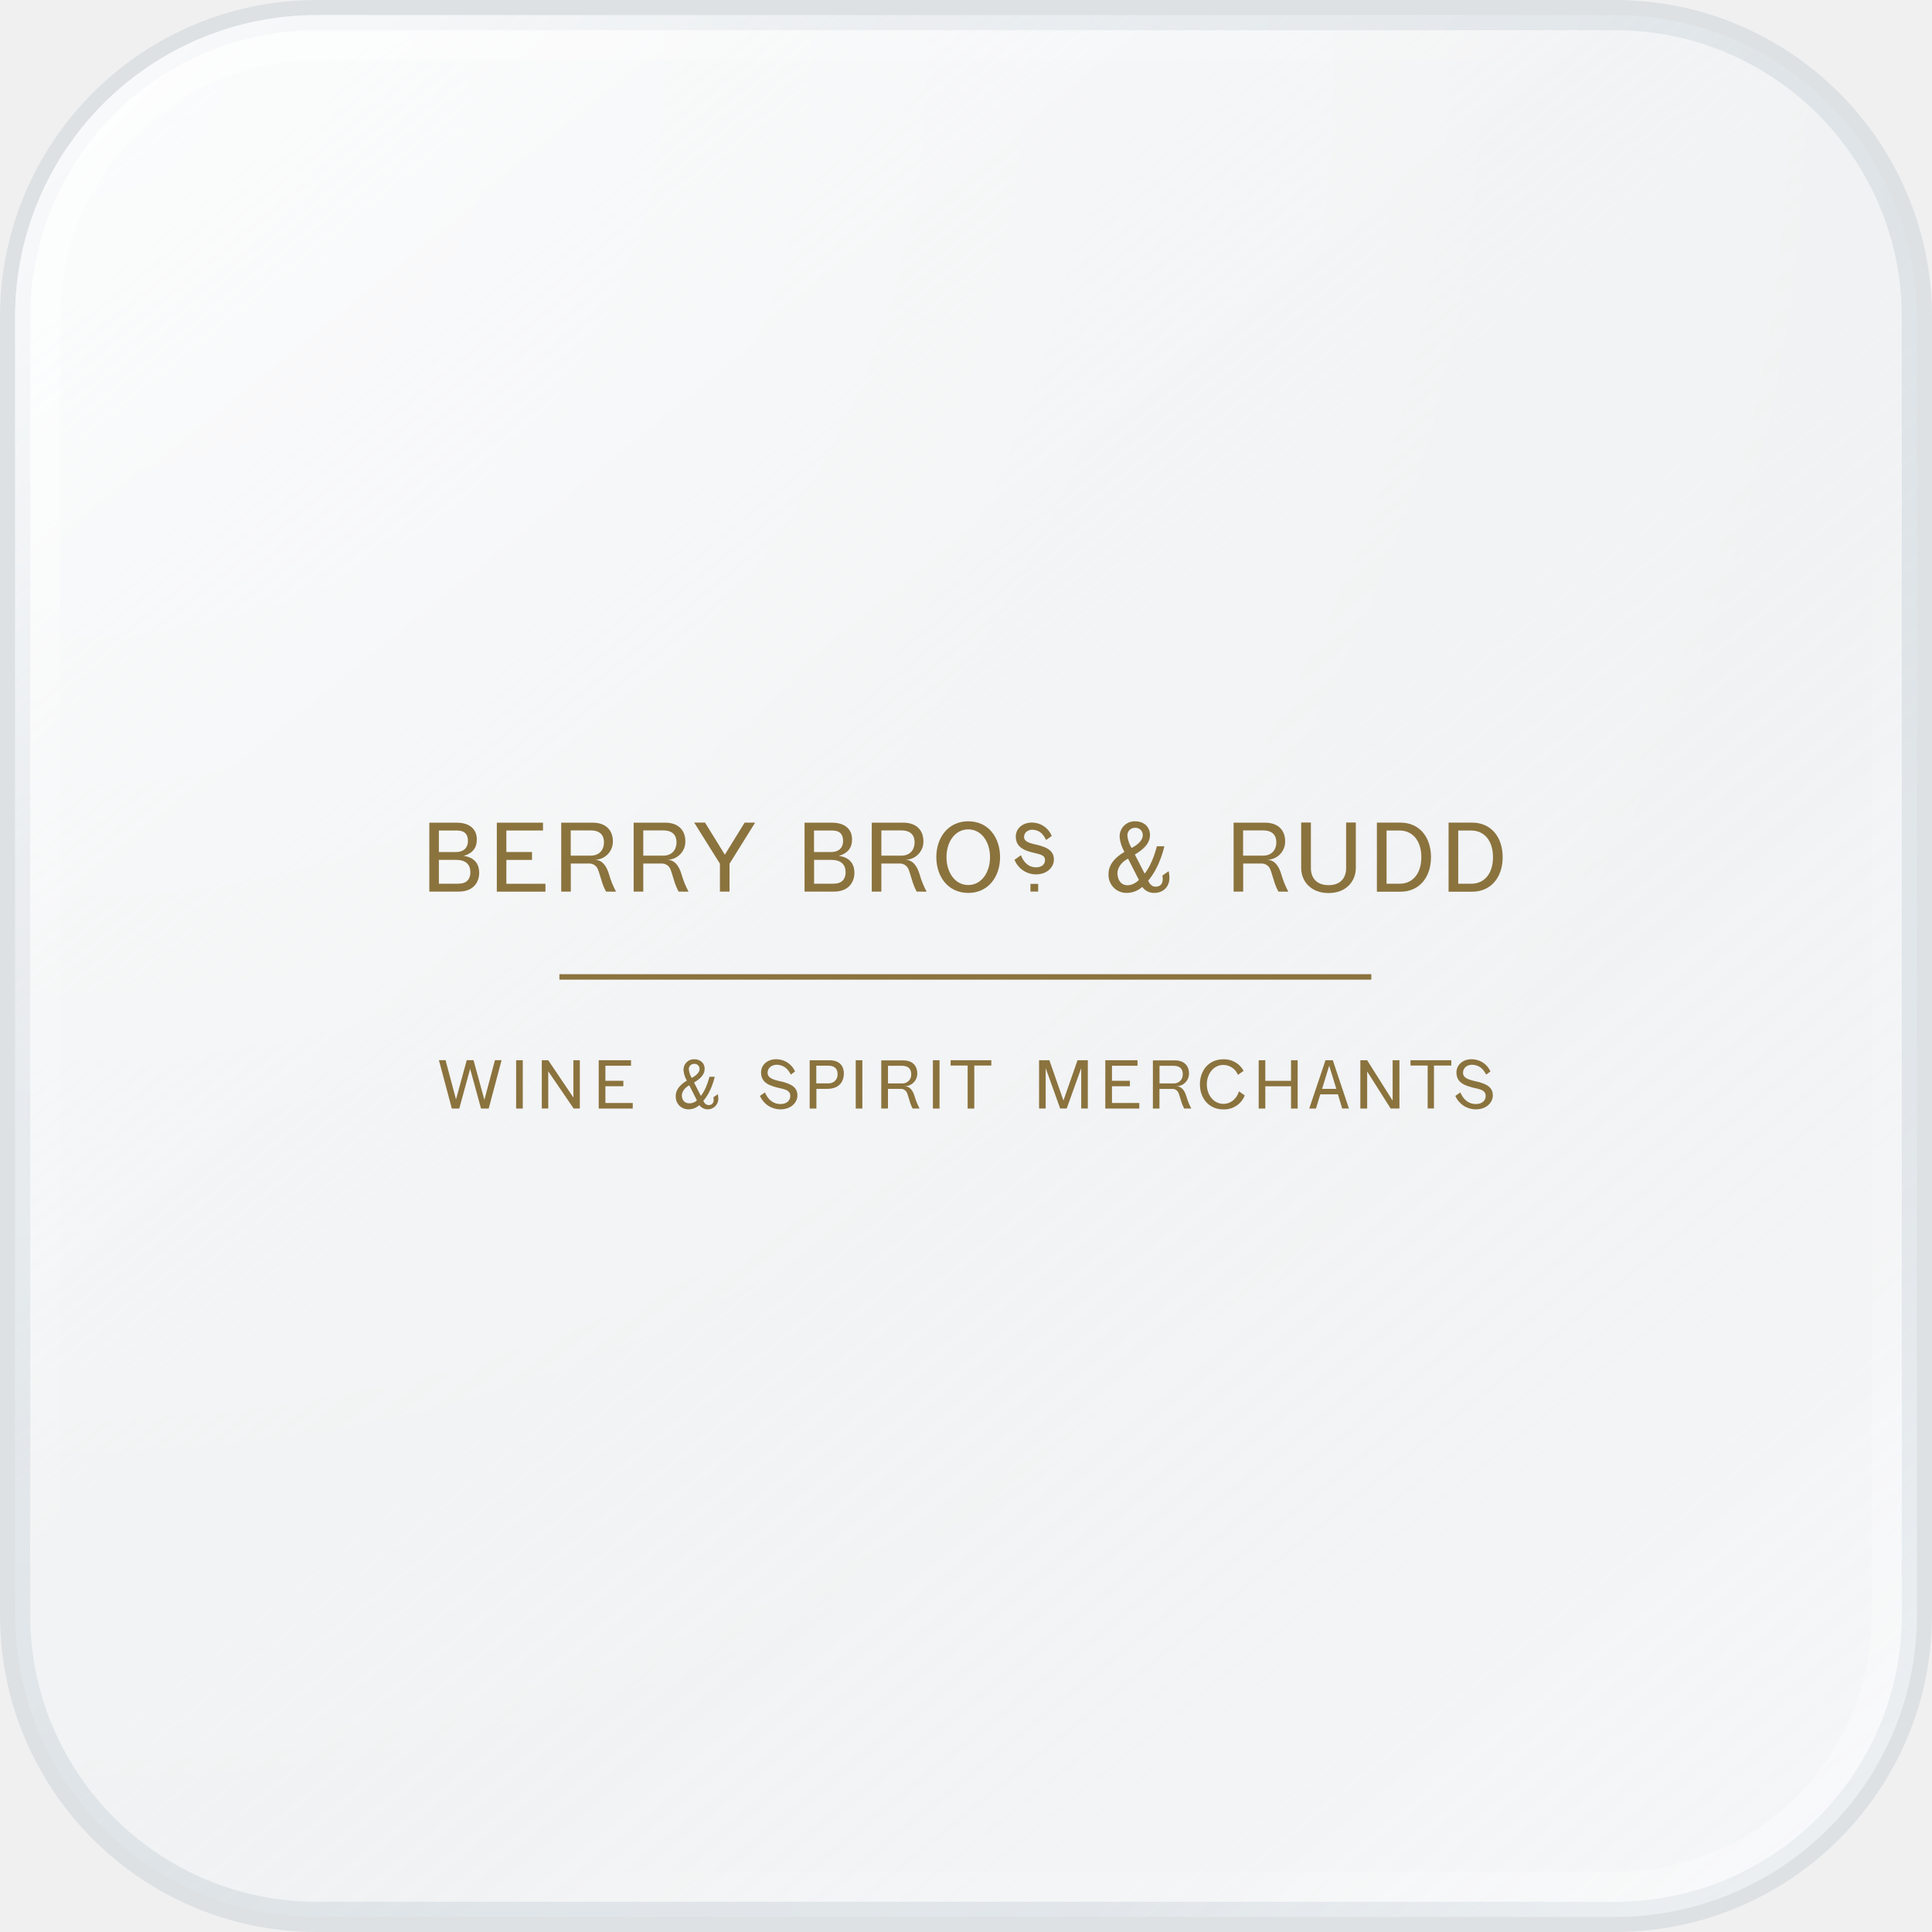
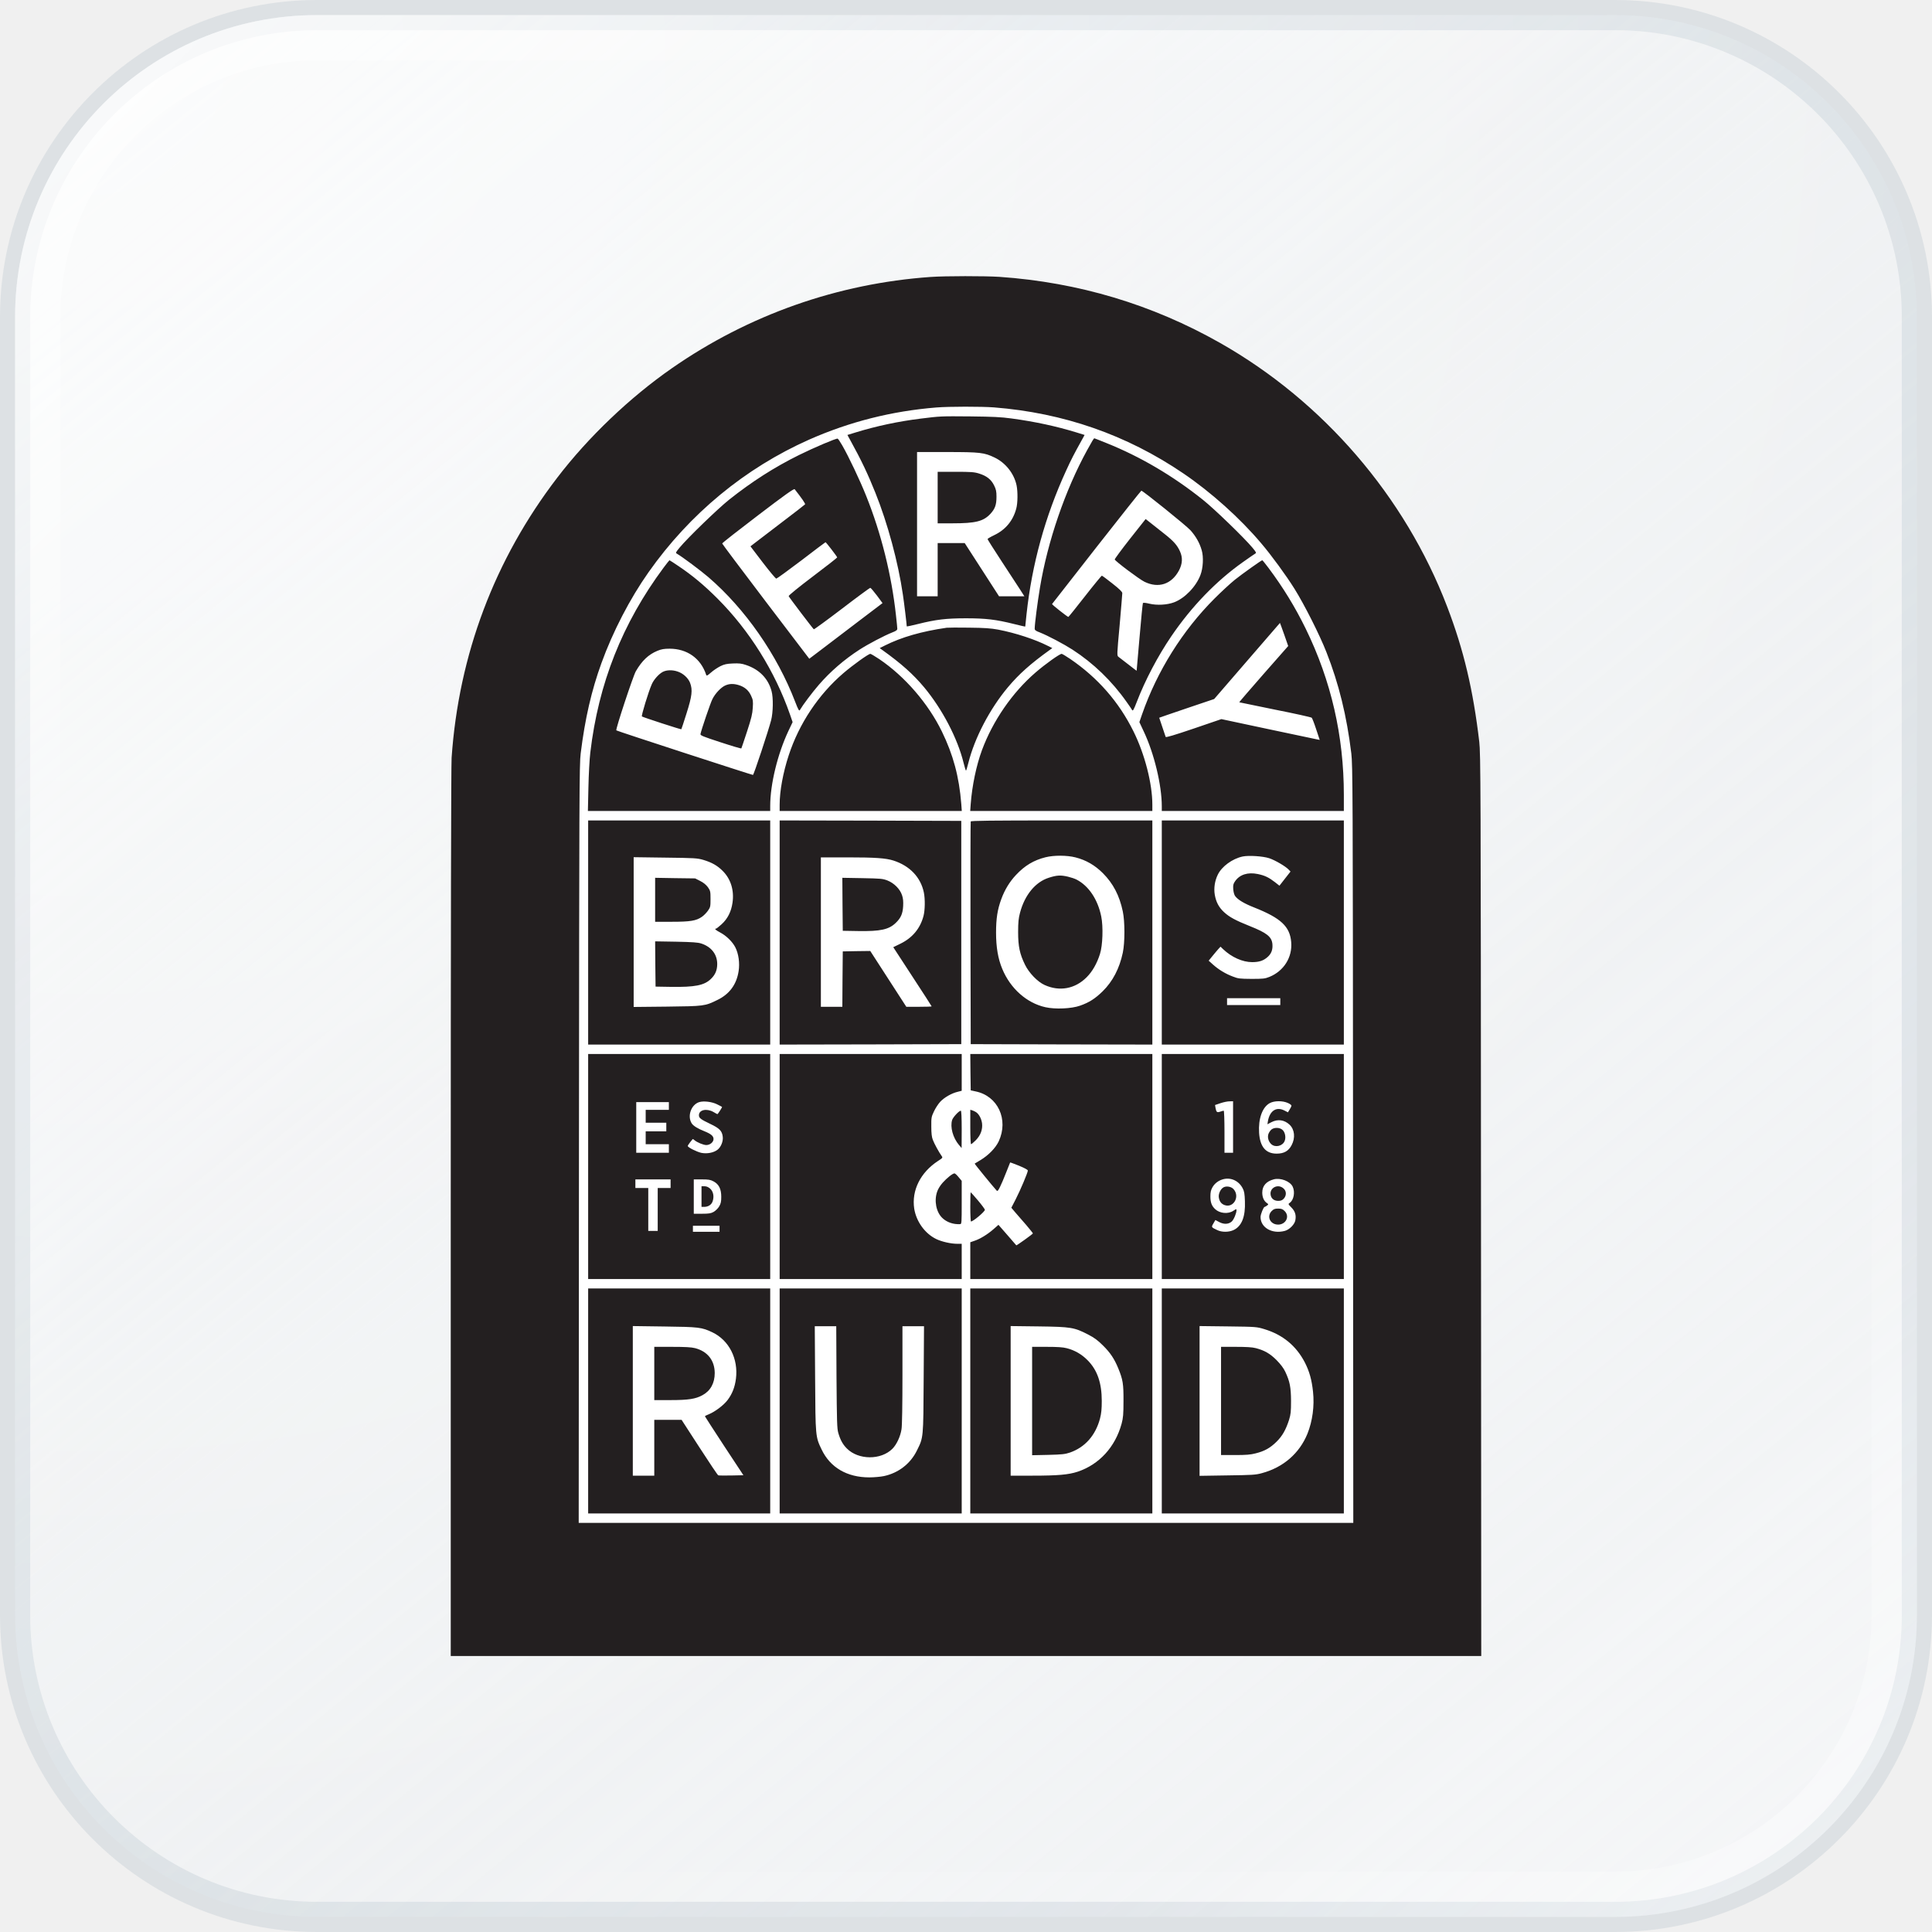
<svg xmlns="http://www.w3.org/2000/svg" viewBox="0 0 64 64" fill="none" color="#374151">
  <g>
    <defs>
      <linearGradient id="berry-bros-rudd-app-light-background-surface" x1="6" y1="0" x2="58" y2="64" gradientUnits="userSpaceOnUse">
        <stop offset="0" stop-color="#FBFCFD" stop-opacity=".78" />
        <stop offset=".48" stop-color="#EFF3F6" stop-opacity=".50" />
        <stop offset="1" stop-color="#F7F9FB" stop-opacity=".68" />
      </linearGradient>
      <radialGradient id="berry-bros-rudd-app-light-background-sheen" cx="3" cy="2" r="62" gradientUnits="userSpaceOnUse">
        <stop stop-color="#FFFFFF" stop-opacity=".45" />
        <stop offset="1" stop-color="#FFFFFF" stop-opacity="0" />
      </radialGradient>
      <linearGradient id="berry-bros-rudd-app-light-background-reflection" x1="0" y1="0" x2="64" y2="64" gradientUnits="userSpaceOnUse">
        <stop stop-color="#FFFFFF" stop-opacity=".64" />
        <stop offset=".23" stop-color="#FFFFFF" stop-opacity=".12" />
        <stop offset=".5" stop-color="#FFFFFF" stop-opacity="0" />
        <stop offset=".78" stop-color="#FFFFFF" stop-opacity=".08" />
        <stop offset="1" stop-color="#FFFFFF" stop-opacity=".45" />
      </linearGradient>
    </defs>
    <rect x=".5" y=".5" width="63" height="63" rx="10" fill="url(#berry-bros-rudd-app-light-background-surface)" stroke="#9EADBB" stroke-opacity=".22" />
    <rect x=".5" y=".5" width="63" height="63" rx="10" fill="url(#berry-bros-rudd-app-light-background-sheen)" />
    <rect x="1.25" y="1.25" width="61.5" height="61.5" rx="9.25" stroke="url(#berry-bros-rudd-app-light-background-reflection)" stroke-width="1.5" />
  </g>
  <defs>
    <clipPath id="berry-bros-rudd-app-light-tile">
      <rect x=".5" y=".5" width="63" height="63" rx="10" />
    </clipPath>
  </defs>
  <g clip-path="url(#berry-bros-rudd-app-light-tile)">
-     <svg viewBox="0 0 243 65.514" fill="none" x="14.222" y="14.222" width="35.556" height="35.556">
-       <g id="berry-bros-rudd-app-light-BBR_Homepage_Logotype_Blk_RGB" clip-path="url(#berry-bros-rudd-app-light-clip0_1421_49402)">
-         <path id="berry-bros-rudd-app-light-Vector" d="M213.257 34.613H29.452V35.843H213.257V34.613Z" fill="#8B733E" />
-         <path id="berry-bros-rudd-app-light-Vector_2" d="M32.674 65.017L26.924 56.6V65.017H25.466V54.092H26.924L32.615 62.538V54.092H34.073V65.017H32.674Z" fill="#8B733E" />
-         <path id="berry-bros-rudd-app-light-Vector_3" d="M62.043 63.272C63.987 61.037 64.604 57.839 64.604 57.839H63.418C63.418 57.839 62.767 60.609 61.474 62.169L59.934 59.136C61.241 58.349 62.194 57.499 62.32 56.293C62.466 54.923 61.503 53.863 59.977 53.863C59.647 53.854 59.317 53.913 59.011 54.039C58.704 54.164 58.428 54.353 58.199 54.592C57.97 54.831 57.794 55.115 57.681 55.427C57.569 55.739 57.523 56.07 57.547 56.4C57.628 57.212 57.886 57.997 58.301 58.699C56.381 59.861 55.754 61.085 55.783 62.3C55.765 63.005 56.009 63.692 56.469 64.227C56.929 64.761 57.572 65.105 58.272 65.192C58.786 65.244 59.306 65.188 59.798 65.028C60.29 64.868 60.743 64.608 61.129 64.264C61.431 64.66 61.85 64.952 62.326 65.1C62.802 65.247 63.312 65.243 63.785 65.086C64.259 64.93 64.671 64.63 64.966 64.228C65.261 63.827 65.423 63.343 65.43 62.845C65.428 62.62 65.412 62.396 65.382 62.174L65.314 61.785L64.312 62.485C64.312 62.485 64.75 64.181 63.297 64.244C62.378 64.293 62.043 63.272 62.043 63.272ZM59.409 58.096C59.069 57.537 58.847 56.913 58.758 56.264C58.732 56.093 58.745 55.917 58.796 55.751C58.846 55.585 58.932 55.432 59.048 55.303C59.164 55.175 59.307 55.073 59.467 55.005C59.627 54.938 59.799 54.906 59.972 54.913C60.135 54.901 60.299 54.925 60.452 54.982C60.604 55.039 60.743 55.129 60.858 55.245C60.973 55.361 61.061 55.5 61.117 55.654C61.173 55.807 61.196 55.97 61.183 56.133C61.124 57.29 59.389 58.101 59.385 58.096H59.409ZM60.575 63.17C59.798 64.03 57.358 64.405 57.173 62.198C57.105 61.435 57.659 60.381 58.855 59.768L60.575 63.17Z" fill="#8B733E" />
-         <path id="berry-bros-rudd-app-light-Vector_4" d="M21.155 54.092H19.654V65.027H21.155V54.092Z" fill="#8B733E" />
-         <path id="berry-bros-rudd-app-light-Vector_5" d="M12.466 63.054L10.007 54.082H8.471L6.041 62.956L3.674 54.082H2.172L5.093 65.027H5.472H6.59H6.78L9.239 56.041L11.703 65.027H11.941H13.005H13.443L16.359 54.082H14.857L12.466 63.054Z" fill="#8B733E" />
-         <path id="berry-bros-rudd-app-light-Vector_6" d="M38.35 65.027V54.092H45.664V55.341H39.862V58.743H43.925V59.982H39.862V63.773H46.053V65.027H38.35Z" fill="#8B733E" />
-         <path id="berry-bros-rudd-app-light-Vector_7" d="M90.061 60.57H87.63V65.027H86.109V54.097H90.615C92.967 54.097 93.847 55.526 93.847 57.042C93.822 57.042 94.143 60.57 90.061 60.57ZM90.328 55.326H87.606V59.326H90.328C90.609 59.344 90.89 59.302 91.153 59.202C91.416 59.103 91.655 58.948 91.854 58.749C92.053 58.55 92.207 58.311 92.305 58.047C92.404 57.784 92.446 57.502 92.427 57.222C92.427 56.133 91.839 55.326 90.328 55.326Z" fill="#8B733E" />
-         <path id="berry-bros-rudd-app-light-Vector_8" d="M98.036 54.092H96.534V65.027H98.036V54.092Z" fill="#8B733E" />
-         <path id="berry-bros-rudd-app-light-Vector_9" d="M115.508 54.092H114.006V65.027H115.508V54.092Z" fill="#8B733E" />
-         <path id="berry-bros-rudd-app-light-Vector_10" d="M127.23 54.092H118.02V55.297H121.874V65.027H123.376V55.297H127.23V54.092Z" fill="#8B733E" />
-         <path id="berry-bros-rudd-app-light-Vector_11" d="M227.443 55.292V65.012H226.019V55.292H222.131V54.092H231.365V55.292H227.443Z" fill="#8B733E" />
-         <path id="berry-bros-rudd-app-light-Vector_12" d="M219.628 54.092H218.088V63.238L212.324 54.097H212.319V54.092H210.778V65.027H212.319V56.629L217.636 65.022H219.628V54.092Z" fill="#8B733E" />
-         <path id="berry-bros-rudd-app-light-Vector_13" d="M195.085 54.092V58.757H189.263V54.092H187.766V65.027H189.263V59.992H195.085V65.027H196.587V54.092H195.085Z" fill="#8B733E" />
-         <path id="berry-bros-rudd-app-light-Vector_14" d="M204.543 54.087H202.89L199.211 65.027H200.733L201.705 61.814H205.7L206.672 65.022H208.193L204.543 54.087ZM202.113 60.57L203.726 55.326L205.34 60.57H202.113Z" fill="#8B733E" />
-         <path id="berry-bros-rudd-app-light-Vector_15" d="M146.748 54.092L143.56 63.224L140.376 54.092H138.043V65.022H139.54V55.875L142.821 65.022H142.826H144.298L147.584 55.875V65.022H149.081V54.092H146.748Z" fill="#8B733E" />
-         <path id="berry-bros-rudd-app-light-Vector_16" d="M183.3 61.134C182.79 62.787 181.477 63.968 179.781 63.968C177.584 63.968 176.024 61.985 176.024 59.55C176.024 57.115 177.584 55.152 179.781 55.152C180.49 55.163 181.179 55.382 181.764 55.782C182.349 56.182 182.804 56.746 183.071 57.402L184.35 56.493C183.908 55.674 183.246 54.995 182.439 54.533C181.632 54.071 180.711 53.844 179.781 53.878C176.379 53.878 174.459 56.474 174.459 59.55C174.459 62.626 176.403 65.222 179.781 65.222C180.814 65.259 181.832 64.976 182.697 64.41C183.561 63.844 184.229 63.024 184.607 62.063L183.3 61.134Z" fill="#8B733E" />
-         <path id="berry-bros-rudd-app-light-Vector_17" d="M153.037 65.027V54.092H160.327V55.341H154.548V58.743H158.606V59.982H154.548V63.773H160.735V65.027H153.037Z" fill="#8B733E" />
-         <path id="berry-bros-rudd-app-light-Vector_18" d="M109.423 65.027C109.112 64.439 108.869 63.818 108.699 63.175C108.524 62.645 108.295 61.795 108.12 61.431C108.002 61.169 107.808 60.948 107.564 60.796C107.32 60.644 107.037 60.567 106.75 60.575H103.834V65.017H102.317V54.121H107.241C109.593 54.121 110.468 55.55 110.468 57.061C110.475 57.446 110.404 57.829 110.26 58.186C110.116 58.543 109.902 58.867 109.63 59.139C109.357 59.412 109.033 59.626 108.676 59.77C108.319 59.914 107.937 59.985 107.552 59.977C108.752 59.977 109.457 60.872 109.884 62.315C110.156 63.252 110.526 64.158 110.988 65.017L109.423 65.027ZM106.993 55.346H103.839V59.341H107.007C107.287 59.358 107.568 59.315 107.83 59.216C108.092 59.116 108.33 58.962 108.528 58.763C108.726 58.565 108.88 58.327 108.979 58.064C109.078 57.802 109.12 57.521 109.102 57.241C109.097 56.153 108.504 55.346 107.002 55.346H106.993Z" fill="#8B733E" />
-         <path id="berry-bros-rudd-app-light-Vector_19" d="M170.907 65.027C170.592 64.442 170.343 63.824 170.163 63.185C169.988 62.655 169.76 61.805 169.59 61.44C169.471 61.178 169.276 60.956 169.032 60.804C168.787 60.652 168.502 60.575 168.214 60.585H165.298V65.027H163.811V54.121H168.754C171.106 54.121 171.986 55.55 171.986 57.061C171.993 57.446 171.922 57.829 171.778 58.186C171.634 58.543 171.42 58.867 171.148 59.139C170.875 59.412 170.551 59.626 170.194 59.77C169.837 59.914 169.454 59.985 169.07 59.977C170.275 59.977 170.98 60.872 171.407 62.315C171.676 63.253 172.046 64.159 172.51 65.017L170.907 65.027ZM168.477 55.346H165.313V59.341H168.477C168.757 59.358 169.037 59.315 169.299 59.216C169.561 59.116 169.799 58.962 169.998 58.763C170.196 58.565 170.349 58.327 170.448 58.064C170.547 57.802 170.589 57.521 170.571 57.241C170.591 56.153 170.003 55.346 168.477 55.346Z" fill="#8B733E" />
-         <path id="berry-bros-rudd-app-light-Vector_20" d="M81.847 57.343C81.23 56.187 80.515 55.351 79.033 55.137C77.677 54.943 76.579 55.779 76.579 56.911C76.579 57.883 77.327 58.408 79.446 58.855C82.182 59.448 83.334 60.366 83.334 62.072C83.334 63.501 82.085 65.212 79.446 65.212C78.468 65.204 77.514 64.912 76.698 64.372C75.883 63.832 75.242 63.067 74.853 62.169L75.981 61.372C76.608 62.874 77.755 64.021 79.529 64.007C80.953 64.007 81.721 63.175 81.721 62.169C81.721 61.163 80.987 60.77 79.568 60.464C76.797 59.866 75.101 59.117 75.101 56.819C75.101 55.142 76.608 53.713 78.873 53.878C79.717 53.935 80.529 54.222 81.221 54.707C81.913 55.193 82.46 55.859 82.8 56.634L81.847 57.343Z" fill="#8B733E" />
-         <path id="berry-bros-rudd-app-light-Vector_21" d="M239.263 57.343C238.641 56.187 237.931 55.351 236.449 55.137C235.093 54.943 234.019 55.779 234.019 56.911C234.019 57.883 234.762 58.408 236.881 58.855C239.622 59.448 240.769 60.366 240.769 62.072C240.769 63.501 239.525 65.212 236.881 65.212C235.903 65.203 234.948 64.911 234.132 64.371C233.316 63.831 232.674 63.066 232.284 62.169L233.416 61.372C234.043 62.874 235.19 64.021 236.964 64.007C238.388 64.007 239.156 63.175 239.156 62.169C239.156 61.163 238.422 60.77 237.003 60.464C234.233 59.866 232.536 59.117 232.536 56.819C232.536 55.142 234.043 53.713 236.308 53.878C237.152 53.935 237.964 54.222 238.656 54.708C239.348 55.194 239.894 55.86 240.235 56.634L239.263 57.343Z" fill="#8B733E" />
-         <path id="berry-bros-rudd-app-light-Vector_22" d="M137.839 14.162H136.095V15.907H137.839V14.162Z" fill="#8B733E" />
-         <path id="berry-bros-rudd-app-light-Vector_23" d="M137.319 12.014C136.304 12.008 135.312 11.708 134.465 11.149C133.617 10.589 132.951 9.796 132.547 8.865L132.479 8.714L133.937 7.684L134.029 7.907C134.515 9.054 135.487 10.42 137.358 10.42C138.607 10.42 139.389 9.769 139.389 8.782C139.389 7.98 138.869 7.586 137.397 7.266C134.481 6.634 132.775 5.808 132.775 3.426C132.775 1.531 134.5 0.131 136.755 0.296C137.634 0.355 138.48 0.653 139.202 1.159C139.923 1.664 140.492 2.358 140.847 3.164L140.915 3.31L139.647 4.233L139.54 4.034C138.923 2.882 138.262 2.129 136.872 1.929C135.633 1.754 134.646 2.493 134.646 3.509C134.646 4.257 135.088 4.787 137.353 5.273C140.225 5.895 141.397 6.882 141.397 8.675C141.401 10.298 139.968 12.014 137.319 12.014Z" fill="#8B733E" />
-         <path id="berry-bros-rudd-app-light-Vector_24" d="M122.01 16.213C117.417 16.213 114.783 12.5 114.783 8.111C114.783 3.723 117.417 -0.005 122.01 -0.005C126.603 -0.005 129.213 3.708 129.213 8.102C129.213 12.495 126.598 16.213 122.01 16.213ZM122.01 1.827C119.021 1.827 117.082 4.636 117.082 8.111C117.082 11.586 119.026 14.429 122.01 14.429C124.994 14.429 126.938 11.591 126.938 8.111C126.938 4.632 124.989 1.827 122.01 1.827Z" fill="#8B733E" />
-         <path id="berry-bros-rudd-app-light-Vector_25" d="M6.663 15.912H0V0.312H6.226C8.957 0.312 10.755 1.638 10.755 4.107C10.755 6.051 9.783 7.232 7.757 7.849C7.757 7.849 11.309 7.976 11.29 11.665C11.275 13.949 9.827 15.912 6.663 15.912ZM6.177 2.076H2.163V6.96H6.051C7.747 6.96 8.743 5.988 8.743 4.481C8.743 2.975 8.043 2.076 6.201 2.076H6.177ZM6.177 8.724H2.163V14.124H6.566C8.456 14.124 9.297 13.098 9.297 11.504C9.297 9.91 8.34 8.744 6.187 8.744L6.177 8.724Z" fill="#8B733E" />
-         <path id="berry-bros-rudd-app-light-Vector_26" d="M91.616 15.912H84.948V0.312H91.173C93.91 0.312 95.703 1.638 95.703 4.107C95.703 6.051 94.707 7.232 92.704 7.849C92.704 7.849 96.262 7.976 96.237 11.665C96.223 13.949 94.775 15.912 91.616 15.912ZM91.13 2.076H87.091V6.96H90.979C92.68 6.96 93.676 5.988 93.676 4.481C93.676 2.975 92.996 2.076 91.149 2.076H91.13ZM91.13 8.724H87.106V14.124H91.514C93.399 14.124 94.245 13.098 94.245 11.504C94.245 9.91 93.287 8.744 91.135 8.744L91.13 8.724Z" fill="#8B733E" />
-         <path id="berry-bros-rudd-app-light-Vector_27" d="M162.747 13.428C165.483 10.23 166.401 5.652 166.401 5.652H164.71C164.71 5.652 163.777 9.608 161.945 11.839L159.729 7.523C161.6 6.395 162.961 5.18 163.131 3.46C163.34 1.516 161.969 -0.02 159.787 -0C159.312 -0.015 158.84 0.07 158.4 0.249C157.96 0.428 157.562 0.697 157.233 1.039C156.903 1.381 156.649 1.788 156.486 2.235C156.323 2.681 156.256 3.156 156.288 3.63C156.404 4.789 156.772 5.909 157.367 6.911C154.621 8.563 153.727 10.313 153.765 12.057C153.74 13.064 154.09 14.044 154.748 14.807C155.405 15.57 156.323 16.061 157.323 16.183C158.058 16.258 158.8 16.179 159.502 15.951C160.204 15.722 160.851 15.35 161.401 14.857C161.707 15.284 162.112 15.631 162.582 15.867C163.052 16.104 163.572 16.222 164.098 16.213C166.11 16.213 167.553 14.881 167.553 12.811C167.552 12.485 167.527 12.161 167.48 11.839L167.383 11.285L165.954 12.286C165.954 12.286 166.576 14.716 164.496 14.798C163.257 14.886 162.747 13.428 162.747 13.428ZM158.98 6.031C158.495 5.232 158.179 4.342 158.052 3.416C158.014 3.17 158.03 2.919 158.101 2.681C158.171 2.442 158.293 2.222 158.459 2.036C158.624 1.851 158.828 1.704 159.057 1.606C159.286 1.509 159.534 1.463 159.782 1.472C160.015 1.455 160.25 1.488 160.469 1.569C160.688 1.651 160.887 1.779 161.052 1.945C161.217 2.111 161.344 2.31 161.424 2.53C161.504 2.749 161.536 2.984 161.517 3.217C161.464 4.884 158.985 6.041 158.98 6.031ZM160.647 13.277C158.844 15.075 156.006 15.041 155.787 11.902C155.709 10.818 156.463 9.311 158.193 8.451L160.647 13.277Z" fill="#8B733E" />
-         <path id="berry-bros-rudd-app-light-Vector_28" d="M40.008 15.912C39.557 15.076 39.202 14.193 38.948 13.278C38.695 12.515 38.365 11.305 38.122 10.78C37.952 10.409 37.678 10.095 37.333 9.877C36.987 9.66 36.586 9.548 36.178 9.555H32.032V15.912H29.86V0.302H36.931C40.299 0.302 41.553 2.348 41.553 4.511C41.566 5.065 41.466 5.616 41.259 6.131C41.052 6.645 40.743 7.113 40.351 7.505C39.958 7.896 39.49 8.204 38.975 8.41C38.46 8.615 37.908 8.714 37.354 8.7C39.079 8.7 40.085 9.973 40.698 12.043C41.084 13.391 41.612 14.694 42.272 15.931L40.008 15.912ZM36.542 2.061H32.013V7.772H36.542C38.613 7.772 39.541 6.314 39.541 4.763C39.541 3.213 38.715 2.061 36.542 2.061Z" fill="#8B733E" />
-         <path id="berry-bros-rudd-app-light-Vector_29" d="M56.439 15.912C55.989 15.076 55.632 14.192 55.375 13.278C55.122 12.515 54.796 11.305 54.553 10.78C54.384 10.409 54.11 10.095 53.764 9.877C53.419 9.66 53.017 9.548 52.609 9.555H48.435V15.912H46.262V0.302H53.343C56.706 0.302 57.965 2.348 57.965 4.511C57.977 5.065 57.877 5.616 57.67 6.13C57.463 6.644 57.154 7.111 56.761 7.503C56.369 7.895 55.901 8.202 55.386 8.408C54.871 8.614 54.32 8.713 53.766 8.7C55.491 8.7 56.497 9.973 57.11 12.043C57.497 13.391 58.024 14.694 58.684 15.931L56.439 15.912ZM52.974 2.061H48.435V7.772H52.964C55.035 7.772 55.963 6.314 55.963 4.763C55.963 3.213 55.127 2.061 52.974 2.061Z" fill="#8B733E" />
-         <path id="berry-bros-rudd-app-light-Vector_30" d="M110.332 15.912C109.885 15.075 109.53 14.191 109.272 13.278C109.019 12.515 108.689 11.305 108.451 10.78C108.279 10.405 108.001 10.089 107.651 9.871C107.301 9.653 106.895 9.544 106.483 9.555H102.337V15.912H100.165V0.302H107.241C110.604 0.302 111.858 2.348 111.858 4.511C111.87 5.065 111.77 5.615 111.564 6.13C111.358 6.644 111.049 7.111 110.657 7.503C110.265 7.894 109.798 8.202 109.283 8.408C108.768 8.614 108.218 8.713 107.664 8.7C109.384 8.7 110.395 9.973 111.007 12.043C111.392 13.392 111.92 14.695 112.582 15.931L110.332 15.912ZM106.871 2.061H102.337V7.772H106.871C108.942 7.772 109.865 6.314 109.865 4.763C109.865 3.213 109.024 2.061 106.871 2.061Z" fill="#8B733E" />
-         <path id="berry-bros-rudd-app-light-Vector_31" d="M192.228 15.912C191.779 15.075 191.424 14.192 191.168 13.278C190.916 12.515 190.585 11.305 190.342 10.78C190.173 10.409 189.898 10.095 189.553 9.877C189.208 9.66 188.806 9.548 188.398 9.555H184.253V15.912H182.085V0.302H189.132C192.5 0.302 193.754 2.348 193.754 4.511C193.767 5.065 193.666 5.616 193.46 6.131C193.253 6.645 192.944 7.113 192.552 7.505C192.159 7.896 191.691 8.204 191.176 8.41C190.661 8.615 190.109 8.714 189.555 8.7C191.28 8.7 192.291 9.973 192.898 12.043C193.285 13.391 193.813 14.694 194.473 15.931L192.228 15.912ZM188.767 2.061H184.233V7.772H188.767C190.838 7.772 191.761 6.314 191.761 4.763C191.761 3.213 190.92 2.061 188.767 2.061Z" fill="#8B733E" />
-         <path id="berry-bros-rudd-app-light-Vector_32" d="M203.581 16.242C199.518 16.242 197.384 13.506 197.384 10.595V0.268H199.581V10.59C199.581 12.918 200.976 14.454 203.586 14.454C206.195 14.454 207.556 12.918 207.556 10.59V0.268H209.753V10.595C209.748 13.506 207.629 16.242 203.581 16.242Z" fill="#8B733E" />
-         <path id="berry-bros-rudd-app-light-Vector_33" d="M219.871 15.936H214.525V0.297H219.871C224.129 0.297 226.773 3.558 226.773 8.117C226.773 12.675 224.129 15.936 219.871 15.936ZM219.658 2.085H216.712V14.133H219.658C222.574 14.133 224.586 11.898 224.586 8.117C224.586 4.336 222.559 2.085 219.658 2.085Z" fill="#8B733E" />
-         <path id="berry-bros-rudd-app-light-Vector_34" d="M236.099 15.936H230.753V0.297H236.099C240.351 0.297 243 3.558 243 8.117C243 12.675 240.351 15.936 236.099 15.936ZM235.88 2.085H232.94V14.133H235.88C238.796 14.133 240.808 11.898 240.808 8.117C240.808 4.336 238.787 2.085 235.88 2.085Z" fill="#8B733E" />
-         <path id="berry-bros-rudd-app-light-Vector_35" d="M71.384 0.292H73.765L67.962 9.599V15.917H65.79V9.599L59.958 0.282H62.412L66.903 7.553L71.384 0.292Z" fill="#8B733E" />
-         <path id="berry-bros-rudd-app-light-Vector_36" d="M15.28 15.927V0.307H25.734V2.085H17.442V6.945H23.245V8.744H17.442V14.138H26.288V15.927H15.28Z" fill="#8B733E" />
+     <svg viewBox="0 0 1200 1607" fill="none" x="9.143" y="9.143" width="45.714" height="45.714">
+       <g transform="translate(0,1607) scale(0.1,-0.1)" fill="#231F20" stroke="none">
+         <path d="M5590 16059 c-1084 -76 -2121 -441 -3015 -1063 -489 -340 -974 -802 -1336 -1276 -729 -952 -1146 -2059 -1229 -3260 -6 -94 -10 -1964 -10 -5302 l0 -5158 6000 0 6000 0 -3 5247 c-2 4918 -4 5257 -20 5398 -71 605 -181 1071 -374 1575 -491 1284 -1443 2389 -2643 3070 -792 449 -1651 706 -2570 770 -167 11 -631 11 -800 -1z" />
      </g>
-       <defs>
-         <clipPath id="berry-bros-rudd-app-light-clip0_1421_49402">
-           <rect width="243" height="65.221" fill="white" />
-         </clipPath>
-       </defs>
+       <g transform="translate(0,1607) scale(0.1,-0.1)" fill="#FFFFFF" stroke="none">
+         <path d="M5655 14539 c-520 -42 -1010 -166 -1481 -374 -745 -331 -1392 -864 -1871 -1545 -216 -306 -416 -692 -548 -1057 -116 -319 -192 -648 -242 -1053 -16 -124 -17 -491 -20 -4547 l-3 -4413 4510 0 4510 0 -3 4408 c-2 4132 -4 4416 -20 4552 -53 437 -146 815 -290 1180 -78 200 -258 556 -372 738 -97 155 -269 391 -387 529 -247 293 -585 596 -908 815 -661 449 -1395 704 -2204 768 -148 11 -523 11 -671 -1z m875 -128 c274 -37 522 -91 751 -161 l100 -31 -34 -62 c-90 -162 -121 -222 -181 -353 -244 -532 -398 -1090 -461 -1671 -8 -78 -15 -144 -15 -145 0 -2 -58 11 -129 29 -212 53 -331 67 -561 67 -230 0 -349 -14 -561 -67 -71 -18 -129 -30 -129 -27 0 22 -32 286 -45 370 -55 377 -177 829 -320 1185 -87 218 -166 384 -292 612 l-34 62 98 30 c241 74 495 128 753 160 234 29 231 29 585 26 257 -3 351 -7 475 -24z m-1972 -312 c76 -132 208 -410 280 -591 175 -436 295 -920 346 -1385 9 -78 16 -151 16 -161 0 -15 -15 -26 -57 -42 -96 -38 -282 -136 -383 -201 -178 -115 -341 -256 -474 -410 -78 -90 -186 -234 -221 -294 -8 -14 -19 5 -54 96 -211 550 -582 1083 -1012 1453 -90 77 -300 234 -365 272 -18 10 -15 15 30 70 97 117 444 452 576 558 267 212 528 379 815 521 174 86 432 196 450 191 6 -1 29 -36 53 -77z m3079 25 c394 -158 773 -381 1123 -661 133 -106 480 -442 576 -557 45 -55 48 -60 30 -70 -10 -6 -73 -49 -139 -96 -313 -221 -599 -517 -836 -865 -158 -232 -306 -514 -402 -764 -35 -91 -46 -110 -54 -96 -5 10 -34 52 -64 94 -172 245 -387 452 -631 610 -101 65 -286 163 -382 201 -46 17 -58 27 -58 44 0 53 33 308 61 476 90 542 294 1136 549 1601 59 108 78 139 85 139 2 0 66 -25 142 -56z m-4982 -1434 c159 -107 296 -221 450 -375 373 -373 670 -848 845 -1350 l31 -90 -50 -105 c-125 -267 -211 -618 -211 -872 l0 -58 -1061 0 -1062 0 6 273 c3 149 13 333 22 407 95 806 373 1506 853 2153 36 48 67 87 69 87 2 0 51 -31 108 -70z m6866 -17 c172 -230 311 -457 434 -708 297 -607 445 -1250 445 -1937 l0 -188 -1060 0 -1060 0 0 55 c0 245 -89 616 -210 871 l-51 109 31 90 c175 503 471 976 845 1350 77 77 183 175 235 217 86 69 307 226 320 228 3 0 35 -39 71 -87z m-3146 -721 c202 -39 428 -113 578 -189 l52 -26 -29 -21 c-223 -160 -359 -281 -488 -435 -211 -252 -387 -589 -460 -879 -13 -51 -25 -92 -28 -92 -3 0 -16 41 -28 90 -70 286 -249 628 -460 881 -129 154 -265 275 -488 435 l-29 21 60 30 c195 98 430 165 720 207 17 2 134 3 260 1 183 -2 252 -7 340 -23z m-1384 -344 c297 -201 569 -516 728 -842 132 -271 201 -526 226 -843 l6 -83 -1060 0 -1061 0 0 73 c0 159 39 373 106 577 121 368 345 705 636 955 112 96 292 225 314 225 7 0 54 -28 105 -62z m2222 3 c322 -220 567 -500 737 -843 132 -266 220 -609 220 -855 l0 -73 -1061 0 -1060 0 6 83 c16 212 65 447 131 626 126 340 353 670 623 903 113 98 281 218 305 218 7 0 51 -27 99 -59z m-3493 -3186 l0 -1305 -1060 0 -1060 0 0 1305 0 1305 1060 0 1060 0 0 -1305z m2225 0 l0 -1300 -1057 -3 -1058 -2 0 1305 0 1305 1058 -2 1057 -3 0 -1300z m2225 0 l0 -1305 -1057 2 -1058 3 -3 1290 c-1 710 0 1296 3 1303 3 9 225 12 1060 12 l1055 0 0 -1305z m2230 0 l0 -1305 -1060 0 -1060 0 0 1305 0 1305 1060 0 1060 0 0 -1305z m-6680 -2725 l0 -1310 -1060 0 -1060 0 0 1310 0 1310 1060 0 1060 0 0 -1310z m2230 1096 l0 -214 -47 -12 c-72 -17 -158 -67 -204 -117 -22 -24 -55 -74 -72 -111 -30 -63 -32 -73 -31 -177 0 -78 5 -123 18 -155 16 -43 71 -144 102 -187 15 -20 13 -23 -43 -59 -204 -134 -308 -343 -276 -555 24 -149 124 -289 255 -353 63 -31 172 -56 246 -56 l52 0 0 -205 0 -205 -1060 0 -1060 0 0 1310 0 1310 1060 0 1060 0 0 -214z m2220 -1096 l0 -1310 -1060 0 -1060 0 0 214 0 214 49 17 c64 21 150 73 221 135 l58 51 103 -118 c57 -65 104 -119 105 -121 3 -4 193 132 193 139 1 3 -34 46 -76 96 -43 49 -100 115 -127 146 l-48 57 50 97 c55 107 142 313 142 336 0 9 -39 30 -102 56 -56 22 -102 40 -104 38 -1 -1 -22 -54 -47 -118 -25 -64 -57 -140 -72 -169 -22 -44 -29 -50 -39 -39 -44 48 -258 310 -255 313 2 1 33 20 68 41 93 56 175 140 212 218 118 254 -10 530 -271 582 l-55 12 -3 211 -2 212 1060 0 1060 0 0 -1310z m2230 0 l0 -1310 -1060 0 -1060 0 0 1310 0 1310 1060 0 1060 0 0 -1310z m-4283 633 c35 -23 63 -77 70 -131 8 -71 -17 -139 -73 -196 -25 -25 -50 -46 -55 -46 -5 0 -9 88 -9 201 l0 200 23 -7 c12 -4 32 -13 44 -21z m-167 -200 l-1 -218 -30 35 c-72 84 -106 212 -80 293 12 34 80 107 101 107 6 0 10 -79 10 -217z m-36 -557 l36 -43 0 -252 c0 -232 -1 -251 -17 -252 -80 -5 -158 22 -210 73 -70 68 -96 198 -59 305 10 31 37 74 64 104 51 57 117 109 138 109 7 0 29 -20 48 -44z m226 -272 c44 -52 80 -101 80 -108 0 -21 -136 -136 -162 -136 -4 0 -8 77 -8 170 0 94 2 170 5 170 2 0 40 -43 85 -96z m-2420 -2334 l0 -1310 -1060 0 -1060 0 0 1310 0 1310 1060 0 1060 0 0 -1310z m2230 0 l0 -1310 -1060 0 -1060 0 0 1310 0 1310 1060 0 1060 0 0 -1310z m2220 0 l0 -1310 -1060 0 -1060 0 0 1310 0 1310 1060 0 1060 0 0 -1310z m2230 0 l0 -1310 -1060 0 -1060 0 0 1310 0 1310 1060 0 1060 0 0 -1310z M5430 13180 l0 -840 120 0 120 0 0 310 0 310 158 0 157 0 200 -310 200 -310 148 0 147 0 -53 83 c-30 45 -127 193 -215 329 -89 136 -162 251 -161 255 0 4 35 25 79 46 130 62 218 168 255 308 18 64 19 197 4 271 -29 137 -127 262 -256 324 -121 58 -167 64 -555 64 l-348 0 0 -840z m721 590 c89 -27 142 -69 176 -138 23 -46 28 -70 28 -132 0 -95 -17 -142 -72 -201 -81 -86 -171 -109 -440 -109 l-173 0 0 300 0 300 209 0 c179 0 218 -3 272 -20z M3578 13283 c-230 -175 -418 -322 -417 -328 0 -5 229 -310 507 -676 l507 -666 140 106 c77 59 269 205 427 325 l286 217 -66 89 c-37 49 -71 89 -77 89 -5 0 -154 -109 -330 -244 -176 -134 -323 -241 -327 -239 -11 7 -288 372 -293 386 -2 8 116 104 280 228 157 118 285 219 285 223 0 9 -129 177 -136 177 -2 0 -129 -95 -281 -212 -153 -116 -284 -211 -292 -212 -7 -1 -78 84 -157 187 l-144 189 48 37 c26 20 167 128 314 240 147 111 270 207 274 212 5 8 -39 72 -121 176 -8 10 -111 -63 -427 -304z M7520 12913 c-283 -361 -516 -659 -518 -663 -2 -7 179 -150 190 -150 3 0 90 108 193 240 103 132 192 240 197 240 5 0 60 -41 123 -91 83 -65 115 -97 115 -112 0 -12 -14 -181 -31 -375 -32 -346 -32 -353 -13 -367 10 -7 62 -47 114 -88 52 -41 96 -74 97 -74 1 1 16 177 34 390 18 213 36 392 39 398 4 6 31 4 76 -7 89 -21 207 -14 287 16 125 47 256 183 307 318 31 80 38 210 15 288 -24 85 -69 164 -132 234 -49 54 -553 460 -571 460 -4 0 -239 -296 -522 -657z m796 150 c101 -80 144 -128 176 -200 33 -73 29 -144 -12 -222 -86 -161 -238 -211 -401 -132 -59 28 -340 239 -347 260 -2 5 78 114 178 241 l182 230 66 -52 c37 -29 108 -85 158 -125z M2408 11706 c-105 -43 -182 -116 -253 -239 -32 -56 -238 -678 -227 -688 7 -8 1577 -519 1591 -519 10 0 180 515 212 638 23 90 26 262 5 337 -39 147 -142 253 -297 305 -52 18 -81 21 -154 18 -73 -3 -101 -10 -146 -32 -31 -16 -80 -48 -108 -73 -44 -39 -52 -42 -57 -26 -63 191 -222 303 -426 303 -64 0 -96 -6 -140 -24z m234 -242 c64 -21 123 -75 145 -132 31 -82 23 -153 -42 -357 -31 -99 -58 -181 -60 -183 -4 -5 -448 140 -459 149 -9 8 75 284 114 373 23 55 82 121 129 146 44 23 112 25 173 4z m712 -158 c68 -21 115 -61 143 -123 23 -49 25 -64 20 -141 -4 -71 -16 -121 -67 -277 -34 -104 -64 -193 -66 -196 -2 -4 -111 28 -241 71 -206 67 -238 80 -235 96 8 44 116 363 139 407 32 65 99 136 148 158 48 22 96 24 159 5z M9272 11586 l-382 -442 -320 -108 c-176 -60 -320 -109 -320 -110 0 -2 68 -205 75 -223 3 -9 100 20 327 97 l322 110 540 -115 c298 -63 555 -117 573 -121 l32 -6 -41 123 c-22 68 -46 129 -52 135 -6 6 -198 49 -426 94 -228 46 -417 85 -418 86 -2 1 125 149 283 329 l287 326 -47 135 c-26 73 -48 134 -49 134 0 -1 -173 -200 -384 -444z M2130 8430 l0 -872 388 4 c433 5 442 6 588 78 140 68 222 180 246 334 15 95 0 203 -38 278 -33 65 -105 136 -178 174 -51 27 -70 44 -47 44 5 0 34 23 65 51 70 64 112 146 127 251 21 144 -20 277 -115 371 -62 62 -126 98 -226 128 -70 20 -100 22 -442 26 l-368 5 0 -872z m775 595 c40 -20 69 -45 90 -73 28 -41 30 -49 30 -137 0 -88 -2 -96 -30 -136 -17 -24 -48 -56 -70 -71 -67 -47 -137 -58 -352 -58 l-193 0 0 256 0 256 233 -4 233 -3 59 -30z m12 -728 c119 -39 187 -128 186 -242 -1 -70 -23 -123 -75 -172 -77 -74 -186 -95 -463 -91 l-180 3 -3 263 -2 264 242 -4 c194 -4 253 -8 295 -21z M4310 8430 l0 -870 125 0 125 0 2 323 3 322 160 3 160 2 210 -325 210 -325 148 0 c81 0 147 2 147 5 0 3 -101 159 -224 347 l-223 342 86 42 c138 68 228 177 266 321 18 67 20 200 4 275 -37 177 -164 310 -354 371 -88 28 -212 37 -532 37 l-313 0 0 -870z m775 601 c78 -31 146 -99 170 -171 13 -38 16 -73 13 -129 -5 -88 -27 -137 -85 -193 -81 -79 -179 -100 -438 -96 l-180 3 -3 308 -2 309 232 -4 c216 -4 237 -6 293 -27z M6925 9301 c-136 -34 -241 -97 -342 -205 -75 -79 -133 -175 -172 -282 -45 -122 -61 -227 -61 -391 0 -168 23 -304 72 -421 95 -230 286 -399 503 -447 115 -26 305 -17 403 18 106 37 176 82 263 167 118 116 196 266 235 450 25 118 25 362 0 480 -39 186 -112 325 -231 445 -93 93 -197 154 -321 185 -98 25 -250 26 -349 1z m263 -226 c34 -8 79 -23 100 -34 141 -73 247 -231 287 -430 24 -118 17 -337 -15 -436 -35 -111 -88 -204 -155 -271 -135 -136 -317 -169 -490 -90 -82 37 -182 141 -228 236 -61 125 -80 212 -80 380 0 116 5 161 22 225 55 208 180 359 336 408 94 30 137 32 223 12z M9221 9310 c-120 -26 -243 -116 -289 -212 -35 -71 -48 -158 -35 -233 15 -86 48 -148 109 -204 62 -57 135 -96 298 -161 199 -79 255 -124 264 -208 6 -67 -12 -115 -59 -155 -47 -41 -97 -57 -177 -57 -111 0 -239 57 -338 151 l-30 29 -25 -27 c-14 -16 -45 -52 -69 -82 l-44 -54 51 -46 c65 -58 145 -107 231 -139 61 -24 80 -26 217 -27 134 0 156 2 208 23 168 68 269 229 254 405 -15 182 -120 280 -430 403 -117 46 -189 89 -222 132 -12 16 -20 47 -23 82 -3 45 0 61 20 90 54 80 149 110 266 86 82 -17 129 -40 200 -95 l52 -41 64 82 65 83 -22 23 c-36 38 -157 109 -226 132 -73 24 -239 35 -310 20z M9040 7620 l0 -40 310 0 310 0 0 40 0 40 -310 0 -310 0 0 -40z M2893 6450 c-94 -30 -141 -163 -87 -248 18 -28 72 -62 147 -91 79 -32 107 -56 107 -91 0 -36 -41 -70 -84 -70 -34 0 -110 32 -138 57 -10 9 -19 14 -21 12 -2 -2 -15 -19 -30 -37 -15 -19 -27 -38 -27 -43 0 -16 104 -68 158 -80 66 -13 142 1 188 36 41 31 69 101 61 154 -8 66 -39 97 -145 147 -113 54 -132 69 -132 101 0 63 89 83 169 38 23 -14 44 -25 46 -25 6 0 58 81 54 84 -2 2 -28 16 -57 30 -59 30 -156 42 -209 26z M2160 6155 l0 -295 190 0 190 0 0 50 0 50 -135 0 -135 0 0 75 0 75 120 0 120 0 0 50 0 50 -120 0 -120 0 0 75 0 75 135 0 135 0 0 45 0 45 -190 0 -190 0 0 -295z M2150 5500 l0 -50 75 0 75 0 0 -250 0 -250 55 0 55 0 0 250 0 250 75 0 75 0 0 50 0 50 -205 0 -205 0 0 -50z M2830 5350 l0 -200 96 0 c81 0 103 4 136 22 22 13 51 41 64 64 19 32 24 55 24 111 0 92 -28 147 -90 180 -36 19 -58 23 -137 23 l-93 0 0 -200z m190 93 c37 -33 49 -91 30 -147 -13 -41 -51 -66 -100 -66 l-30 0 0 120 0 120 35 0 c24 0 44 -9 65 -27z M2820 4975 l0 -35 155 0 155 0 0 35 0 35 -155 0 -155 0 0 -35z M8962 6437 l-62 -21 6 -35 c9 -49 17 -55 55 -42 17 6 36 11 40 11 5 0 9 -110 9 -245 l0 -245 50 0 50 0 0 300 0 300 -42 -1 c-24 0 -71 -10 -106 -22z M9535 6437 c-85 -48 -132 -182 -122 -343 10 -163 77 -244 204 -244 86 0 139 30 175 99 45 85 35 182 -24 238 -61 57 -136 68 -212 29 l-46 -24 6 37 c22 123 101 172 196 121 l37 -19 20 33 c12 18 21 39 21 45 0 7 -19 21 -42 31 -62 28 -161 27 -213 -3z m150 -310 c30 -25 43 -87 26 -129 -23 -60 -110 -81 -157 -37 -34 32 -47 84 -30 124 8 18 24 40 37 49 34 23 93 21 124 -7z M8988 5550 c-51 -15 -94 -49 -118 -92 -19 -33 -24 -58 -24 -108 0 -69 16 -110 56 -147 54 -50 152 -59 212 -18 32 22 36 22 36 6 0 -34 -31 -109 -55 -131 -36 -33 -91 -36 -146 -7 l-45 24 -23 -40 c-26 -44 -26 -44 44 -77 55 -27 137 -26 193 1 94 46 137 156 130 335 -3 87 -8 117 -26 150 -46 90 -142 132 -234 104z m129 -115 c74 -85 0 -219 -103 -185 -40 13 -63 43 -70 91 -6 42 21 99 56 117 35 18 91 8 117 -23z M9585 5551 c-88 -23 -135 -76 -135 -155 0 -53 19 -97 52 -120 22 -16 22 -16 3 -31 -11 -8 -23 -15 -27 -15 -13 0 -48 -87 -48 -118 0 -125 137 -202 285 -161 52 15 111 74 120 122 12 61 -3 107 -46 150 -39 40 -39 40 -18 55 46 32 63 125 33 188 -30 62 -140 105 -219 85z m111 -105 c37 -31 38 -84 4 -121 -18 -19 -34 -25 -65 -25 -54 0 -89 34 -89 87 0 46 40 83 89 83 21 0 44 -9 61 -24z m15 -265 c69 -70 1 -175 -101 -155 -77 16 -105 100 -51 155 24 24 38 29 76 29 38 0 52 -5 76 -29z M2120 2971 l0 -871 125 0 125 0 0 325 0 325 159 0 159 0 208 -321 c114 -176 212 -323 219 -325 6 -3 74 -3 152 -2 l141 3 -224 340 c-123 187 -223 343 -224 346 0 4 19 14 43 23 74 30 174 105 221 167 54 72 84 148 97 248 29 232 -80 447 -274 540 -124 59 -157 63 -559 68 l-368 5 0 -871z m725 614 c146 -38 228 -143 229 -290 0 -118 -50 -208 -143 -258 -80 -44 -163 -57 -373 -57 l-188 0 0 310 0 310 208 0 c154 0 223 -4 267 -15z M4243 3233 c4 -680 4 -680 76 -829 100 -210 297 -324 555 -324 56 0 132 7 170 15 169 36 309 144 384 297 77 155 75 138 79 831 l4 617 -125 0 -126 0 0 -567 c0 -343 -4 -594 -11 -633 -13 -84 -57 -178 -106 -227 -133 -133 -395 -132 -530 3 -48 48 -76 99 -100 181 -15 51 -17 130 -21 651 l-3 592 -125 0 -125 0 4 -607z M6520 2971 l0 -871 255 0 c293 0 419 11 525 46 252 84 438 288 512 559 18 68 22 108 22 265 1 200 -7 248 -61 380 -45 110 -93 182 -177 265 -63 63 -102 91 -173 128 -163 84 -199 90 -575 95 l-328 4 0 -871z m654 613 c91 -23 174 -71 241 -139 114 -114 166 -265 166 -475 0 -94 -5 -144 -20 -203 -52 -198 -175 -337 -351 -398 -56 -19 -91 -23 -252 -27 l-188 -4 0 631 0 631 171 0 c124 0 188 -4 233 -16z M8720 2970 l0 -872 323 5 c290 4 330 6 402 26 250 67 438 231 531 459 59 147 83 323 65 490 -15 140 -42 236 -96 342 -101 193 -256 321 -470 386 -89 27 -95 28 -422 32 l-333 4 0 -872z m655 615 c100 -26 165 -63 241 -139 48 -49 81 -92 102 -136 53 -113 66 -179 67 -340 0 -125 -3 -155 -23 -220 -37 -115 -78 -188 -146 -255 -73 -72 -138 -109 -242 -135 -61 -16 -111 -20 -241 -20 l-163 0 0 630 0 630 173 0 c122 0 190 -4 232 -15z" />
+       </g>
    </svg>
  </g>
</svg>
